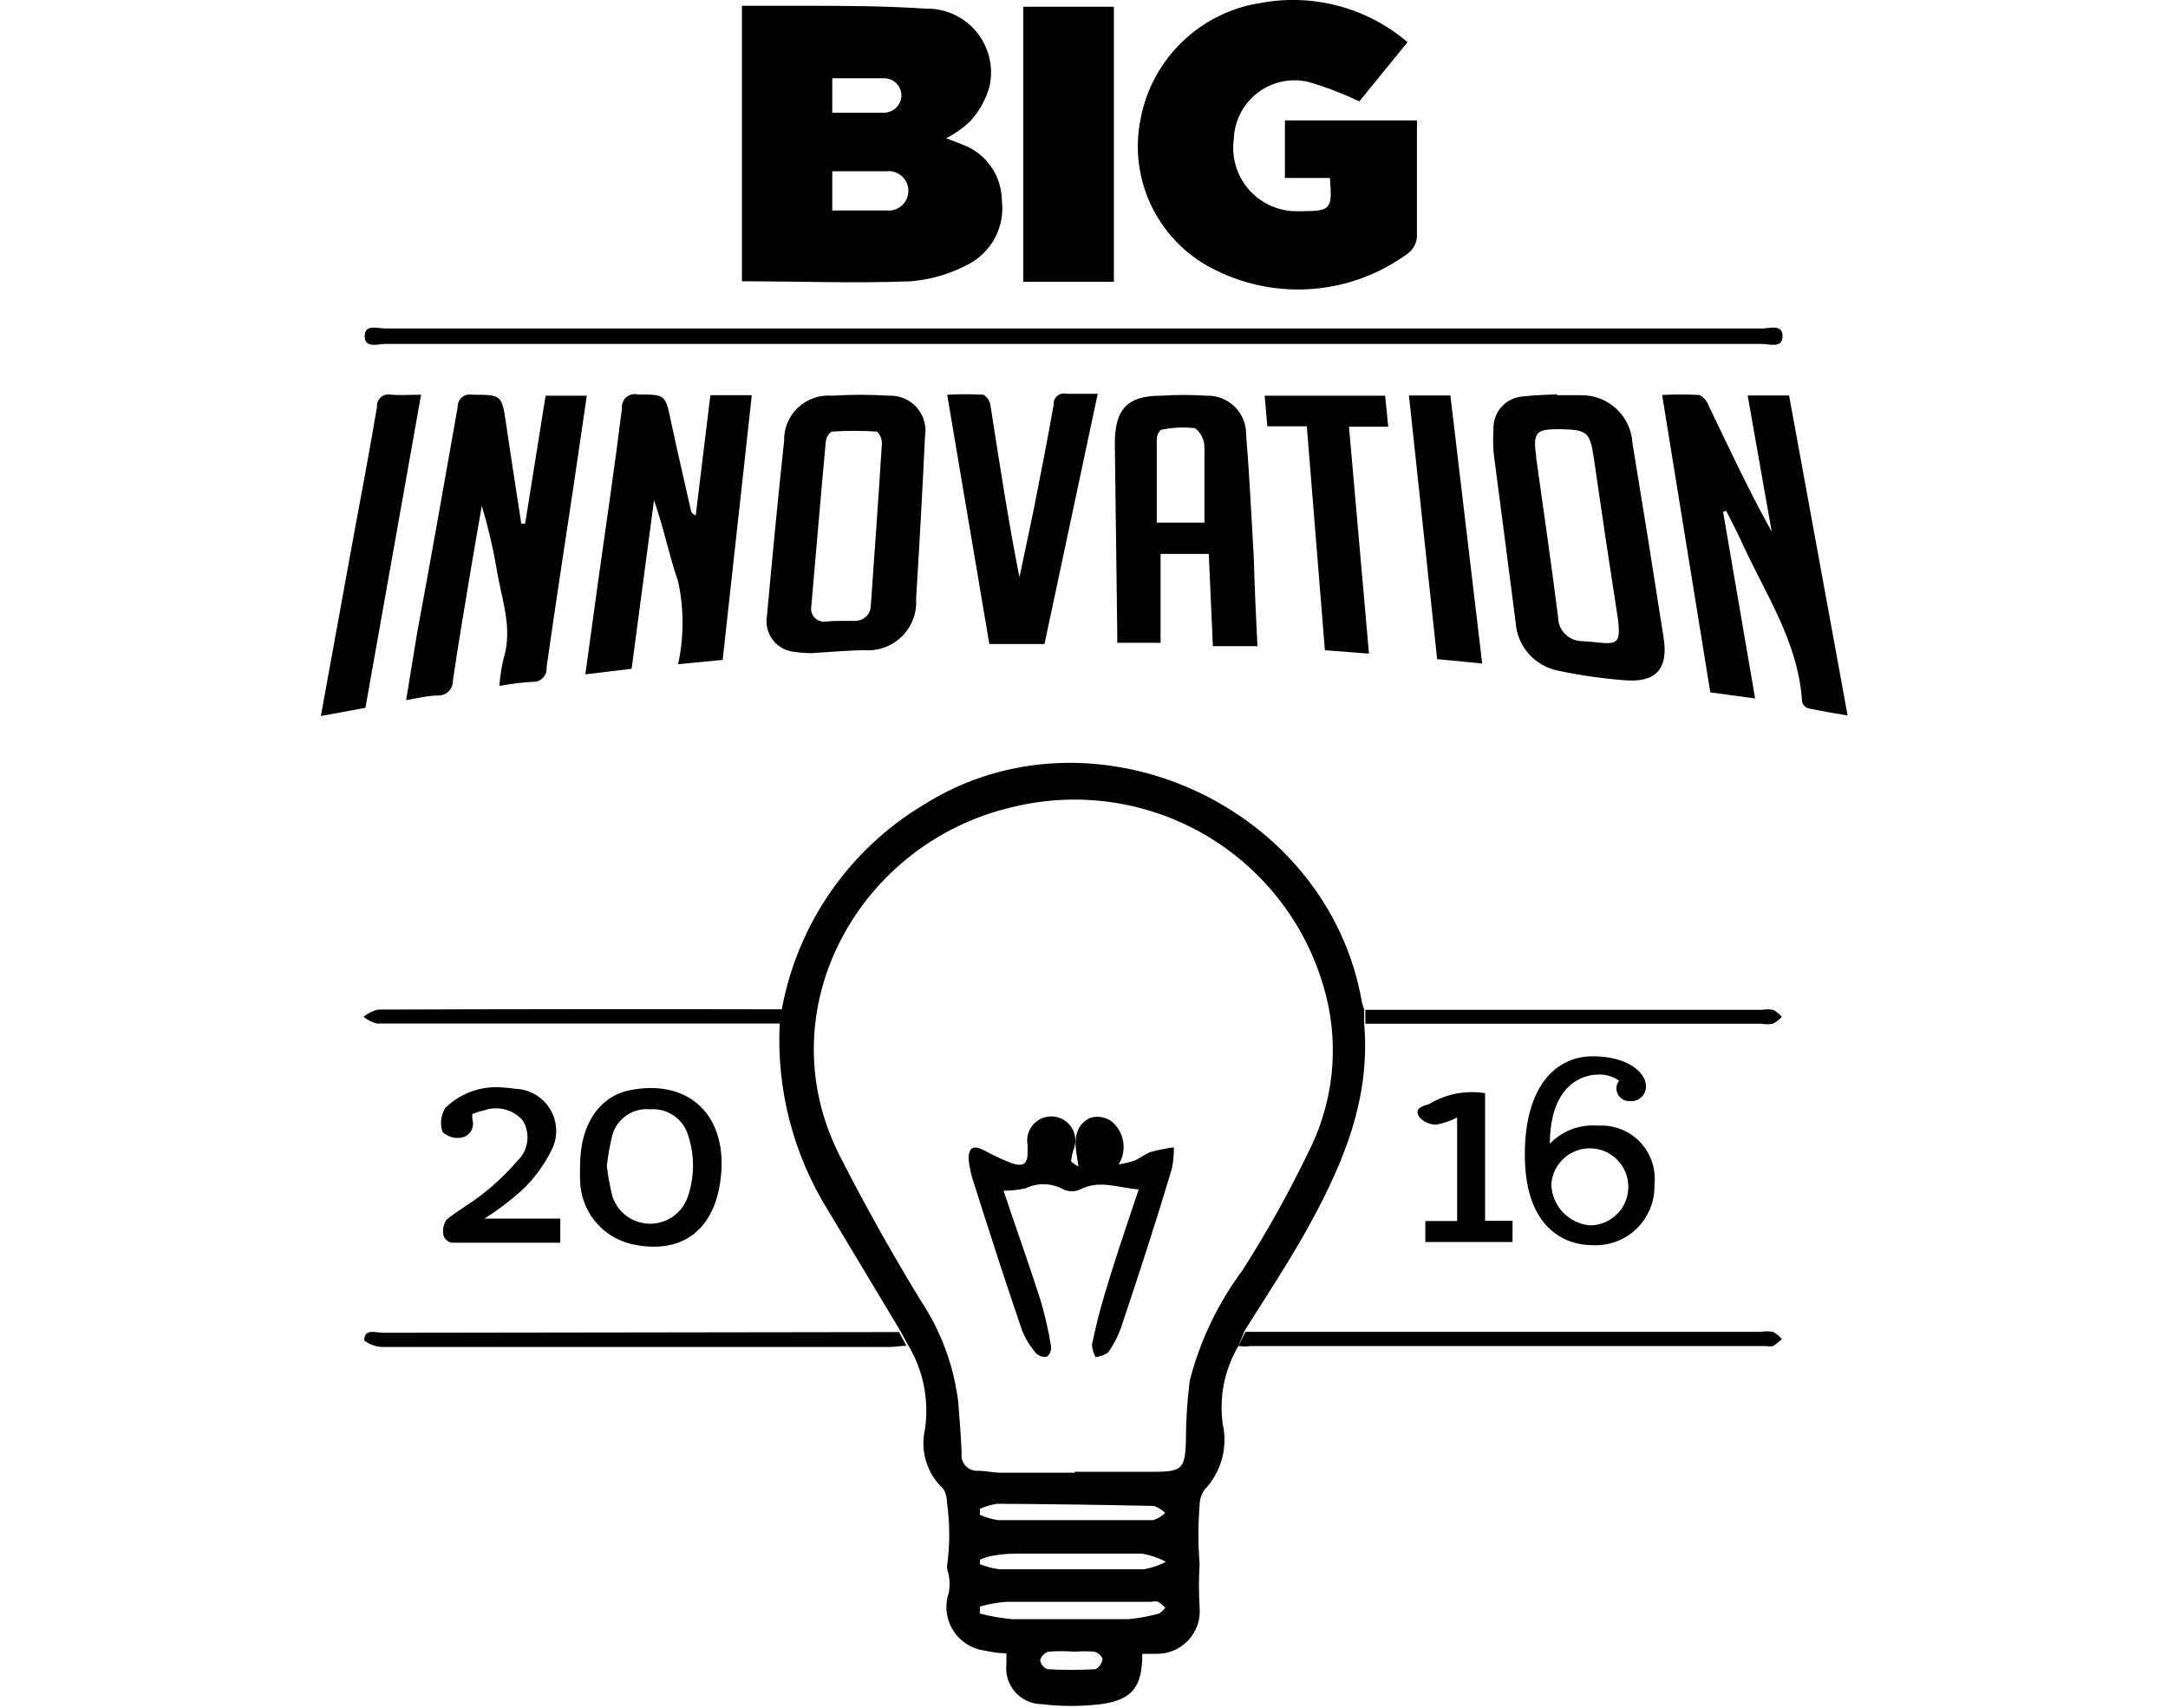
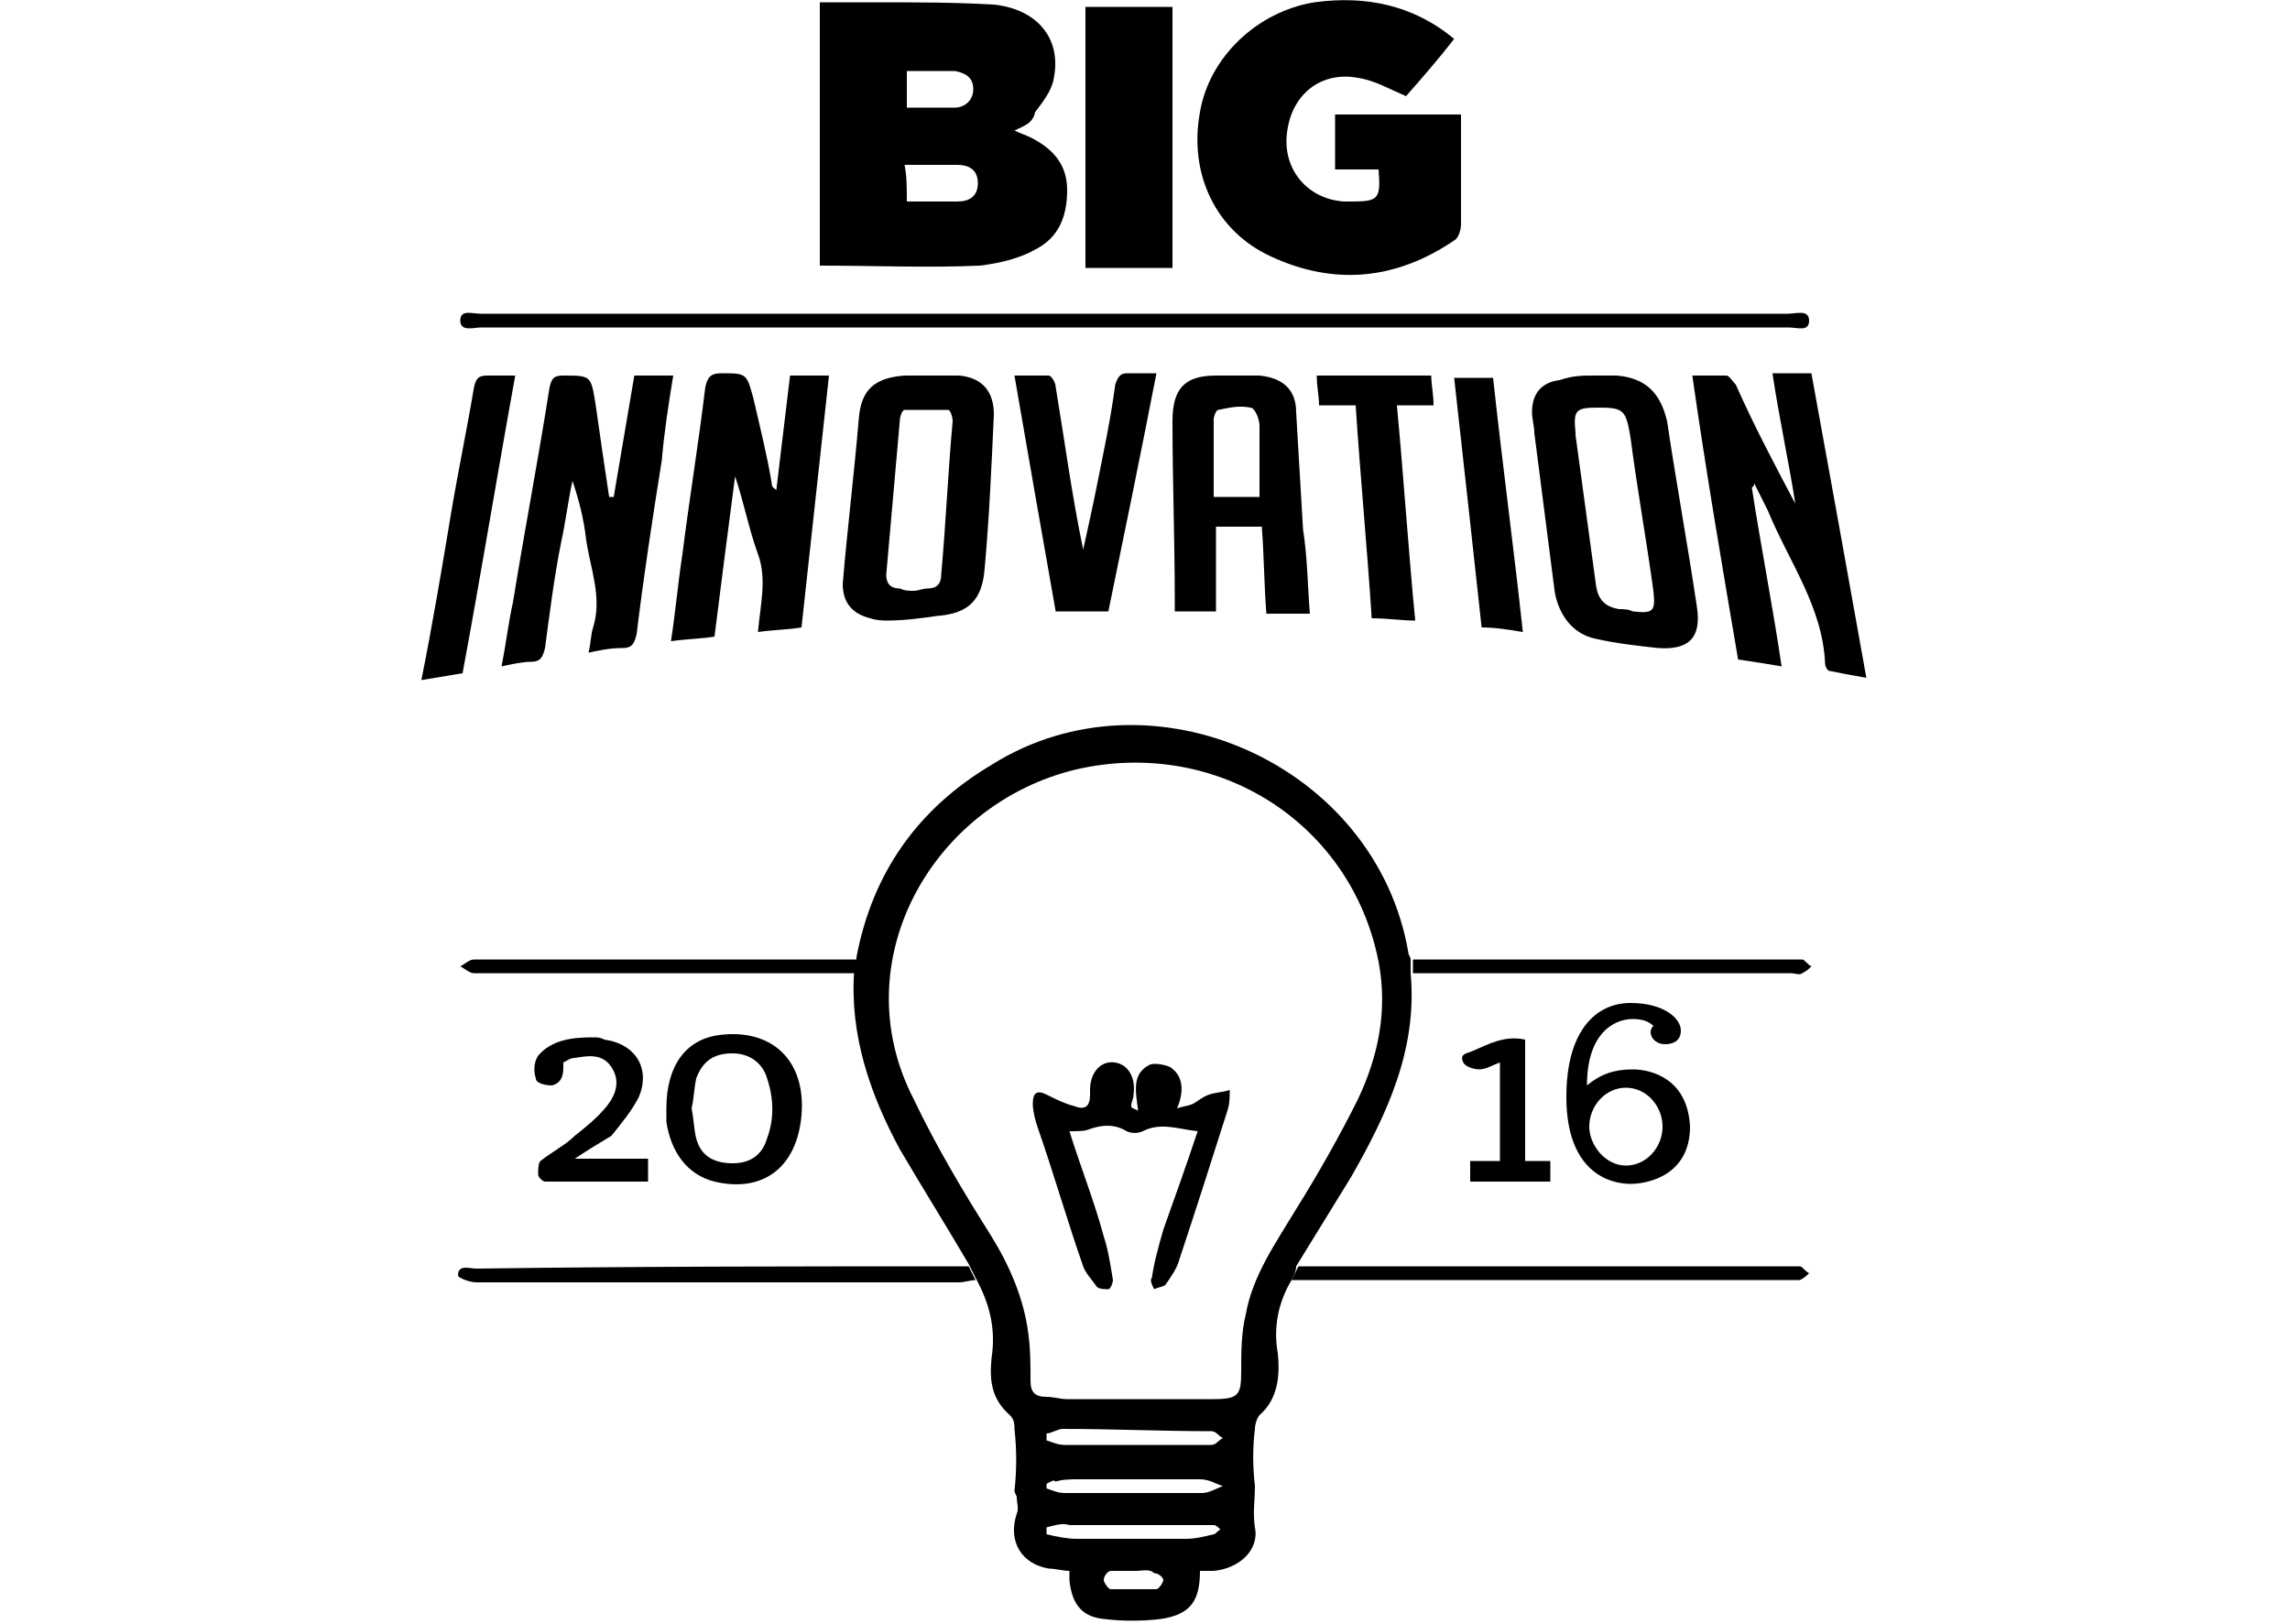
- <svg xmlns="http://www.w3.org/2000/svg" version="1.1" id="Layer_1" x="0px" y="0px" viewBox="0 0 90 70.9" enable-background="new 0 0 90 70.9" xml:space="preserve">
+ <svg xmlns="http://www.w3.org/2000/svg" version="1.1" id="Layer_1" x="0px" y="0px" width="100px" height="70.9px" viewBox="0 0 100 70.9" enable-background="new 0 0 100 70.9" xml:space="preserve">
  <g>
+     <path d="M56.4,55.9c-0.6,1-0.8,2.1-0.6,3.2c0.1,1,0,2-0.8,2.7c-0.1,0.1-0.2,0.4-0.2,0.6c-0.1,0.8-0.1,1.6,0,2.5   c0,0.6-0.1,1.2,0,1.8c0.2,1-0.7,1.8-1.8,1.9c-0.2,0-0.4,0-0.6,0c0,1.3-0.4,1.9-1.7,2.1c-0.8,0.1-1.7,0.1-2.5,0   c-1-0.1-1.4-0.7-1.5-1.7c0-0.1,0-0.3,0-0.4c-0.3,0-0.6-0.1-0.9-0.1c-1.2-0.2-1.8-1.2-1.4-2.4c0.1-0.2,0-0.5,0-0.7   c0-0.1-0.1-0.2-0.1-0.3c0.1-0.9,0.1-1.8,0-2.7c0-0.2,0-0.4-0.2-0.6c-0.8-0.7-0.9-1.5-0.8-2.5c0.2-1.3-0.1-2.4-0.7-3.5   c-0.1-0.2-0.2-0.4-0.3-0.6c-1-1.7-2-3.3-3-5c-1.3-2.4-2.2-5-2-7.8c0-0.2,0.1-0.4,0.1-0.6c0.7-3.7,2.7-6.5,5.9-8.4   c7-4.4,16.8,0,18.2,8.2c0,0.1,0.1,0.2,0.1,0.3c0,0.2,0,0.4,0,0.6c0.3,3.3-1,6.1-2.6,8.9c-0.8,1.3-1.6,2.6-2.4,3.9   C56.6,55.5,56.5,55.7,56.4,55.9z M49.6,61.1C49.6,61.1,49.6,61.1,49.6,61.1c1.1,0,2.2,0,3.4,0c1.1,0,1.2-0.2,1.2-1.2   c0-0.8,0-1.7,0.2-2.5c0.3-1.7,1.3-3.1,2.2-4.6c1-1.6,1.9-3.2,2.7-4.8c0.9-1.9,1.3-3.9,0.9-6c-1.2-6.1-7.1-9.8-13.2-8.4   c-6.3,1.5-10.2,8.4-7.1,14.4c1,2.1,2.2,4.1,3.4,6c0.8,1.3,1.4,2.7,1.6,4.2c0.1,0.7,0.1,1.4,0.1,2.1c0,0.5,0.2,0.7,0.7,0.7   c0.3,0,0.6,0.1,0.9,0.1C47.5,61.1,48.6,61.1,49.6,61.1z M45.7,64.8c0,0.1,0,0.1,0,0.2c0.3,0.1,0.5,0.2,0.8,0.2c2,0,4,0,6,0   c0.3,0,0.6-0.2,0.9-0.3c-0.3-0.1-0.6-0.3-1-0.3c-1.8,0-3.5,0-5.3,0c-0.3,0-0.7,0-1,0.1C46,64.6,45.9,64.7,45.7,64.8z M45.7,62.6   c0,0.1,0,0.2,0,0.3c0.3,0.1,0.5,0.2,0.8,0.2c2.1,0,4.3,0,6.4,0c0.2,0,0.3-0.2,0.5-0.3c-0.2-0.1-0.3-0.3-0.5-0.3   c-2.2,0-4.3-0.1-6.5-0.1C46.2,62.4,45.9,62.6,45.7,62.6z M45.7,66.7c0,0.1,0,0.2,0,0.3c0.4,0.1,0.9,0.2,1.3,0.2c1.6,0,3.2,0,4.8,0   c0.4,0,0.8-0.1,1.2-0.2c0.1,0,0.2-0.2,0.3-0.2c-0.1-0.1-0.2-0.2-0.3-0.2c-0.1,0-0.2,0-0.3,0c-2,0-4,0-6,0   C46.4,66.5,46.1,66.6,45.7,66.7z M49.6,68.6C49.6,68.6,49.6,68.6,49.6,68.6c-0.4,0-0.7,0-1.1,0c-0.1,0-0.3,0.2-0.3,0.4   c0,0.1,0.2,0.4,0.3,0.4c0.7,0,1.4,0,2,0c0.1,0,0.3-0.3,0.3-0.4c0-0.1-0.2-0.3-0.4-0.3C50.2,68.5,49.9,68.6,49.6,68.6z" />
+     <path d="M44.3,5.7c0.2,0.1,0.5,0.2,0.7,0.3c1,0.5,1.6,1.2,1.6,2.3c0,1.2-0.4,2.1-1.4,2.6c-0.7,0.4-1.6,0.6-2.4,0.7   c-2.3,0.1-4.6,0-7,0c0-3.8,0-7.6,0-11.5c0.8,0,1.5,0,2.3,0c1.8,0,3.6,0,5.3,0.1c1.9,0.2,3,1.5,2.6,3.3c-0.1,0.5-0.5,1-0.8,1.4   C45.1,5.4,44.7,5.5,44.3,5.7z M39.6,8.8c0.8,0,1.5,0,2.2,0c0.5,0,0.9-0.2,0.9-0.8c0-0.6-0.4-0.8-0.9-0.8c-0.7,0-1.5,0-2.3,0   C39.6,7.7,39.6,8.2,39.6,8.8z M39.6,4.7c0.7,0,1.4,0,2.1,0c0.4,0,0.8-0.3,0.8-0.8c0-0.5-0.3-0.7-0.8-0.8c-0.7,0-1.4,0-2.1,0   C39.6,3.7,39.6,4.2,39.6,4.7z" />
+     <path d="M60.2,7.4c-0.6,0-1.2,0-1.9,0c0-0.8,0-1.6,0-2.4c1.8,0,3.6,0,5.5,0c0,0.1,0,0.3,0,0.4c0,1.5,0,3,0,4.4   c0,0.2-0.1,0.6-0.3,0.7c-2.5,1.7-5.2,2-8,0.7c-2.4-1.1-3.6-3.6-3.1-6.3c0.4-2.4,2.5-4.4,5-4.8c2.2-0.3,4.3,0.1,6.1,1.6   c-0.7,0.9-1.4,1.7-2.1,2.5c-0.7-0.3-1.4-0.7-2.1-0.8c-1.6-0.3-2.9,0.7-3.1,2.4c-0.2,1.6,0.9,2.9,2.5,3c0.1,0,0.2,0,0.3,0   C60.2,8.8,60.3,8.7,60.2,7.4z" />
+     <path d="M76.5,21.3c0.4,2.6,0.9,5.1,1.3,7.8c-0.6-0.1-1.2-0.2-1.9-0.3c-0.7-4.1-1.4-8.2-2-12.4c0.5,0,1,0,1.5,0   c0.1,0,0.3,0.3,0.4,0.4c0.8,1.8,1.7,3.5,2.6,5.2c-0.3-1.9-0.7-3.7-1-5.7c0.6,0,1.1,0,1.7,0c0.8,4.4,1.6,8.8,2.4,13.3   c-0.6-0.1-1.1-0.2-1.6-0.3c-0.1,0-0.2-0.2-0.2-0.3c-0.1-2.5-1.6-4.5-2.5-6.7c-0.2-0.4-0.4-0.8-0.6-1.2   C76.6,21.2,76.6,21.2,76.5,21.3z" />
+     <path d="M25.7,28.5c0.1-0.4,0.1-0.8,0.2-1.1c0.4-1.3-0.1-2.5-0.3-3.8c-0.1-0.9-0.3-1.7-0.6-2.6c-0.2,0.9-0.3,1.8-0.5,2.7   c-0.3,1.5-0.5,3.1-0.7,4.6c-0.1,0.4-0.2,0.6-0.6,0.6c-0.4,0-0.8,0.1-1.3,0.2c0.2-1,0.3-1.9,0.5-2.8c0.5-3.1,1.1-6.2,1.6-9.4   c0.1-0.4,0.2-0.5,0.6-0.5c1.2,0,1.2,0,1.4,1.2c0.2,1.4,0.4,2.8,0.6,4.1c0.1,0,0.1,0,0.2,0c0.3-1.8,0.6-3.5,0.9-5.3   c0.6,0,1.1,0,1.7,0c-0.2,1.2-0.4,2.5-0.5,3.7c-0.4,2.5-0.8,5.1-1.1,7.6c-0.1,0.4-0.2,0.6-0.6,0.6C26.6,28.3,26.2,28.4,25.7,28.5z" />
+     <path d="M33.9,21.4c0.2-1.7,0.4-3.3,0.6-5c0.6,0,1.1,0,1.7,0c-0.4,3.7-0.8,7.3-1.2,11c-0.6,0.1-1.2,0.1-1.9,0.2   c0.1-1.2,0.4-2.3,0-3.4c-0.4-1.1-0.6-2.2-1-3.4c-0.3,2.3-0.6,4.6-0.9,7c-0.6,0.1-1.2,0.1-1.9,0.2c0.2-1.3,0.3-2.5,0.5-3.8   c0.3-2.4,0.7-4.8,1-7.3c0.1-0.4,0.2-0.6,0.7-0.6c1.1,0,1.1,0,1.4,1.1c0.3,1.3,0.6,2.5,0.8,3.7C33.7,21.3,33.8,21.3,33.9,21.4z" />
+     <path d="M69.6,16.4c0.3,0,0.7,0,1,0c1.2,0.1,1.9,0.7,2.2,2c0.4,2.7,0.9,5.4,1.3,8.1c0.2,1.3-0.3,1.9-1.7,1.8   c-0.9-0.1-1.8-0.2-2.7-0.4c-1-0.2-1.6-1-1.8-2c-0.3-2.3-0.6-4.7-0.9-7c0-0.3-0.1-0.6-0.1-0.9c0-0.8,0.4-1.3,1.2-1.4   C68.7,16.4,69.1,16.4,69.6,16.4C69.6,16.4,69.6,16.4,69.6,16.4z M69.8,17.8c-1,0-1.1,0.1-1,1.1c0,0,0,0,0,0.1   c0.3,2.2,0.6,4.4,0.9,6.6c0.1,0.6,0.4,0.9,1,1c0.2,0,0.4,0,0.6,0.1c0.9,0.1,1,0,0.9-0.9c-0.3-2.2-0.7-4.4-1-6.7   C71,17.9,70.9,17.8,69.8,17.8z" />
+     <path d="M51.2,11.7c-1.3,0-2.5,0-3.8,0c0-3.8,0-7.6,0-11.4c1.2,0,2.5,0,3.8,0C51.2,4.1,51.2,7.9,51.2,11.7z" />
+     <path d="M38.7,27.1c-0.1,0-0.4,0-0.7-0.1c-0.8-0.2-1.2-0.7-1.2-1.5c0.2-2.4,0.5-4.8,0.7-7.2c0.1-1.3,0.7-1.8,2-1.9   c0.8,0,1.6,0,2.4,0c1,0.1,1.5,0.7,1.5,1.7c-0.1,2.2-0.2,4.5-0.4,6.7c-0.1,1.4-0.7,2-2.1,2.1C40.2,27,39.5,27.1,38.7,27.1z    M39.9,25.8C39.9,25.8,39.9,25.8,39.9,25.8c0.2,0,0.4-0.1,0.6-0.1c0.4,0,0.6-0.2,0.6-0.6c0.2-2.2,0.3-4.5,0.5-6.7   c0-0.2-0.1-0.5-0.2-0.5c-0.6,0-1.3,0-1.9,0c-0.1,0-0.2,0.3-0.2,0.4c-0.2,2.3-0.4,4.5-0.6,6.8c0,0.4,0.2,0.6,0.6,0.6   C39.5,25.8,39.7,25.8,39.9,25.8z" />
+     <path d="M57.2,26.8c-0.6,0-1.2,0-1.9,0c-0.1-1.3-0.1-2.5-0.2-3.8c-0.7,0-1.3,0-2,0c0,1.2,0,2.4,0,3.7c-0.6,0-1.2,0-1.8,0   c0-0.2,0-0.3,0-0.5c0-2.6-0.1-5.2-0.1-7.8c0-1.4,0.5-2,1.9-2c0.6,0,1.3,0,1.9,0c1,0.1,1.6,0.6,1.6,1.6c0.1,1.7,0.2,3.4,0.3,5.1   C57.1,24.4,57.1,25.6,57.2,26.8z M55,21.7c0-1.1,0-2.1,0-3.1c0-0.3-0.2-0.8-0.4-0.8c-0.5-0.1-0.9,0-1.4,0.1c-0.1,0-0.2,0.3-0.2,0.4   c0,1.1,0,2.3,0,3.4C53.8,21.7,54.4,21.7,55,21.7z" />
+     <path d="M49.5,14.3c-9.5,0-19,0-28.5,0c-0.3,0-0.9,0.2-0.9-0.3c0-0.5,0.5-0.3,0.9-0.3c19,0,38.1,0,57.1,0c0.3,0,0.9-0.2,0.9,0.3   c0,0.5-0.5,0.3-0.9,0.3C68.6,14.3,59,14.3,49.5,14.3z" />
+     <path d="M48.4,26.7c-0.8,0-1.5,0-2.3,0c-0.6-3.4-1.2-6.8-1.8-10.3c0.5,0,1,0,1.5,0c0.1,0,0.3,0.3,0.3,0.5c0.4,2.4,0.7,4.7,1.2,7.1   c0.2-0.9,0.4-1.8,0.6-2.8c0.3-1.5,0.6-2.9,0.8-4.4c0.1-0.3,0.2-0.5,0.5-0.5c0.4,0,0.8,0,1.3,0C49.8,19.9,49.1,23.3,48.4,26.7z" />
+     <path d="M61,17.7c0.3,3.2,0.5,6.3,0.8,9.4c-0.6,0-1.2-0.1-1.9-0.1c-0.2-3.1-0.5-6.2-0.7-9.3c-0.5,0-1.1,0-1.6,0   c0-0.4-0.1-0.8-0.1-1.3c1.7,0,3.3,0,5,0c0,0.4,0.1,0.8,0.1,1.3C62.1,17.7,61.6,17.7,61,17.7z" />
+     <path d="M22.5,16.4c-0.8,4.4-1.5,8.7-2.3,13c-0.6,0.1-1.2,0.2-1.8,0.3c0.5-2.5,0.9-4.9,1.3-7.3c0.3-1.8,0.7-3.7,1-5.5   c0.1-0.4,0.2-0.5,0.6-0.5C21.6,16.4,22,16.4,22.5,16.4z" />
+     <path d="M64.7,27.4c-0.4-3.7-0.8-7.3-1.2-10.9c0.6,0,1.1,0,1.7,0c0.4,3.7,0.9,7.4,1.3,11.1C65.9,27.5,65.3,27.4,64.7,27.4z" />
+     <path d="M29.1,48.4c0-1.8,0.8-3,2.3-3.2c2.3-0.3,3.8,1.1,3.6,3.5c-0.2,2.3-1.7,3.4-3.8,2.9c-1.2-0.3-1.9-1.3-2.1-2.6   C29.1,48.8,29.1,48.6,29.1,48.4z M30.2,48.4c0.1,0.5,0.1,0.9,0.2,1.3c0.2,0.8,0.8,1.1,1.6,1.1c0.8,0,1.3-0.4,1.5-1.1   c0.3-0.8,0.3-1.7,0-2.6c-0.2-0.7-0.8-1.1-1.5-1.1c-0.8,0-1.3,0.3-1.6,1.1C30.3,47.6,30.3,48,30.2,48.4z" />
+     <path d="M25.1,50.6c1.1,0,2.1,0,3.2,0c0,0.4,0,0.7,0,1c-1.5,0-3,0-4.5,0c-0.1,0-0.3-0.2-0.3-0.3c0-0.2,0-0.5,0.1-0.6   c0.5-0.4,1.1-0.7,1.5-1.1c0.5-0.4,1-0.8,1.4-1.3c0.4-0.5,0.6-1.1,0.2-1.7c-0.4-0.6-1-0.5-1.6-0.4c-0.2,0-0.3,0.1-0.5,0.2   c0,0.1,0,0.1,0,0.2c0,0.4-0.1,0.7-0.5,0.8c-0.3,0-0.7-0.1-0.7-0.3c-0.1-0.3-0.1-0.7,0.1-1c0.6-0.7,1.5-0.8,2.4-0.8   c0.2,0,0.3,0,0.5,0.1c1.4,0.2,2,1.3,1.5,2.5c-0.3,0.6-0.8,1.2-1.2,1.7C26.2,49.9,25.7,50.2,25.1,50.6z" />
+     <path d="M42.3,55.3c0.1,0.2,0.2,0.4,0.3,0.6c-0.2,0-0.5,0.1-0.7,0.1c-7,0-14,0-21.1,0c-0.3,0-0.8-0.2-0.8-0.3   c0-0.5,0.5-0.3,0.8-0.3C28,55.3,35.2,55.3,42.3,55.3z" />
+     <path d="M56.4,55.9c0.1-0.2,0.2-0.4,0.3-0.6c7.1,0,14.2,0,21.4,0c0.2,0,0.4,0,0.5,0c0.1,0,0.2,0.2,0.4,0.3   c-0.1,0.1-0.2,0.2-0.4,0.3c-0.1,0-0.2,0-0.3,0c-7.1,0-14.3,0-21.4,0C56.7,55.9,56.6,55.9,56.4,55.9z" />
+     <path d="M64.2,51.6c0-0.3,0-0.6,0-0.9c0.4,0,0.9,0,1.3,0c0-1.5,0-2.8,0-4.3c-0.3,0.1-0.6,0.3-0.9,0.3c-0.2,0-0.6-0.1-0.7-0.3   c-0.2-0.4,0.2-0.4,0.4-0.5c0.7-0.3,1.4-0.7,2.3-0.5c0,1.7,0,3.5,0,5.3c0.4,0,0.8,0,1.1,0c0,0.3,0,0.6,0,0.9   C66.6,51.6,65.4,51.6,64.2,51.6z" />
+     <path d="M37.5,41.9c0,0.2-0.1,0.4-0.1,0.6c-5.6,0-11.2,0-16.7,0c-0.2,0-0.4-0.2-0.6-0.3c0.2-0.1,0.4-0.3,0.6-0.3   C26.3,41.9,31.9,41.9,37.5,41.9z" />
+     <path d="M61.7,42.5c0-0.2,0-0.4,0-0.6c1.6,0,3.2,0,4.8,0c3.9,0,7.8,0,11.7,0c0.2,0,0.3,0,0.5,0c0.1,0,0.2,0.2,0.4,0.3   c-0.1,0.1-0.2,0.2-0.4,0.3c-0.1,0.1-0.3,0-0.5,0C72.6,42.5,67.2,42.5,61.7,42.5z" />
+     <path d="M52.3,49.4c-0.9-0.1-1.6-0.4-2.4,0c-0.2,0.1-0.5,0.1-0.7,0c-0.5-0.3-1-0.3-1.6-0.1c-0.2,0.1-0.5,0.1-0.9,0.1   c0.5,1.6,1.1,3.1,1.5,4.6c0.2,0.6,0.3,1.3,0.4,1.9c0,0.1-0.1,0.4-0.2,0.4c-0.1,0-0.4,0-0.5-0.1c-0.2-0.3-0.5-0.6-0.6-0.9   c-0.7-2-1.3-4.1-2-6.1c-0.1-0.3-0.2-0.7-0.2-1c0-0.5,0.2-0.6,0.6-0.4c0.4,0.2,0.8,0.4,1.2,0.5c0.5,0.2,0.7,0,0.7-0.5   c0-0.1,0-0.2,0-0.2c0-0.8,0.5-1.3,1.1-1.2c0.6,0.1,0.9,0.7,0.8,1.4c0,0.2-0.1,0.3-0.1,0.5c0,0.1,0.1,0.1,0.3,0.2   c-0.1-0.8-0.3-1.6,0.5-2c0.2-0.1,0.7,0,0.9,0.1c0.6,0.4,0.6,1.1,0.3,1.8c0.3-0.1,0.5-0.1,0.7-0.2c0.2-0.1,0.4-0.3,0.7-0.4   c0.3-0.1,0.6-0.1,0.9-0.2c0,0.3,0,0.6-0.1,0.9c-0.7,2.2-1.4,4.4-2.1,6.5c-0.1,0.4-0.4,0.8-0.6,1.1c-0.1,0.1-0.3,0.1-0.5,0.2   c-0.1-0.2-0.2-0.4-0.1-0.5c0.1-0.7,0.3-1.4,0.5-2.1C51.3,52.3,51.8,50.9,52.3,49.4z" />
    <g>
-       <path d="M51.41,55.89a5,5,0,0,0-.65,3.24A3,3,0,0,1,50,61.86a1.12,1.12,0,0,0-.2.63,15.24,15.24,0,0,0,0,2.46,14.06,14.06,0,0,0,0,1.8A1.77,1.77,0,0,1,48,68.67c-0.19,0-.39,0-0.58,0,0,1.35-.39,1.91-1.72,2.09a10.2,10.2,0,0,1-2.46,0,1.49,1.49,0,0,1-1.46-1.68c0-.14,0-0.27,0-0.43-0.33,0-.64-0.06-0.94-0.12a1.82,1.82,0,0,1-1.45-2.4,2.22,2.22,0,0,0,0-.72,1.86,1.86,0,0,1-.08-0.34,9.59,9.59,0,0,0,0-2.7,1,1,0,0,0-.15-0.55,2.58,2.58,0,0,1-.76-2.48,5.29,5.29,0,0,0-.72-3.52l-0.31-.57c-1-1.67-2-3.33-3-5a13.39,13.39,0,0,1-2-7.78l0.09-.59a12.55,12.55,0,0,1,5.86-8.45c7-4.44,16.81,0,18.22,8.2a2.06,2.06,0,0,0,.09.28l0,0.58c0.29,3.29-1,6.13-2.55,8.87-0.76,1.33-1.61,2.61-2.42,3.91Zm-6.8,5.22h0c1.12,0,2.25,0,3.37,0s1.21-.18,1.25-1.25a19.75,19.75,0,0,1,.16-2.53,13.14,13.14,0,0,1,2.2-4.6c1-1.57,1.9-3.18,2.7-4.84a9.33,9.33,0,0,0,.88-6A10.77,10.77,0,0,0,42,33.52C35.67,35,31.8,41.91,34.84,47.95,35.88,50,37,52,38.22,54a9.72,9.72,0,0,1,1.56,4.22c0.06,0.71.11,1.42,0.14,2.13a0.64,0.64,0,0,0,.68.72c0.29,0,.59.07,0.88,0.08h3.14Zm-3.93,3.65v0.19a3.41,3.41,0,0,0,.81.21c2,0,4,0,6,0a3.2,3.2,0,0,0,.91-0.31,3.25,3.25,0,0,0-1-.34c-1.75,0-3.5,0-5.26,0a5.66,5.66,0,0,0-1,.1A2.07,2.07,0,0,0,40.69,64.76Zm0-2.12V62.9a2.88,2.88,0,0,0,.75.22q3.22,0,6.44,0a1.28,1.28,0,0,0,.5-0.3,1.21,1.21,0,0,0-.47-0.29q-3.25-.07-6.5-0.09A2.69,2.69,0,0,0,40.7,62.64Zm0,4.06V67a8.35,8.35,0,0,0,1.33.23c1.62,0,3.23,0,4.85,0A7.26,7.26,0,0,0,48.11,67a0.76,0.76,0,0,0,.26-0.25,1.69,1.69,0,0,0-.29-0.24,0.67,0.67,0,0,0-.29,0c-2,0-4,0-6,0A5.34,5.34,0,0,0,40.71,66.7Zm3.91,1.88h0a7.24,7.24,0,0,0-1.06,0,0.52,0.52,0,0,0-.35.36,0.49,0.49,0,0,0,.3.37,18.23,18.23,0,0,0,2,0,0.57,0.57,0,0,0,.29-0.43,0.51,0.51,0,0,0-.35-0.3A5.43,5.43,0,0,0,44.63,68.58Z" />
-       <path d="M39.28,5.74L39.95,6a2.5,2.5,0,0,1,1.64,2.32A2.63,2.63,0,0,1,40.15,11a6.12,6.12,0,0,1-2.35.68c-2.3.09-4.61,0-7,0V0.24c0.78,0,1.55,0,2.31,0,1.77,0,3.56,0,5.32.12a2.65,2.65,0,0,1,2.64,3.26,3.56,3.56,0,0,1-.82,1.44A4.18,4.18,0,0,1,39.28,5.74Zm-4.72,3c0.75,0,1.5,0,2.24,0a0.82,0.82,0,1,0,0-1.63c-0.74,0-1.48,0-2.25,0V8.77Zm0-4.06c0.74,0,1.43,0,2.11,0A0.73,0.73,0,0,0,37.42,4a0.72,0.72,0,0,0-.75-0.75c-0.7,0-1.4,0-2.12,0V4.72Z" />
-       <path d="M55.21,7.39H53.34V5h5.48a2.88,2.88,0,0,1,0,.38c0,1.48,0,3,0,4.44a0.94,0.94,0,0,1-.33.67,7.69,7.69,0,0,1-8,.74,5.71,5.71,0,0,1-3.14-6.3,6,6,0,0,1,5-4.81,7.32,7.32,0,0,1,6.08,1.63L56.43,4.21a14.16,14.16,0,0,0-2.12-.81,2.52,2.52,0,0,0-3.09,2.37,2.63,2.63,0,0,0,2.54,3h0.3C55.25,8.76,55.31,8.69,55.21,7.39Z" />
-       <path d="M71.53,21.25L72.86,29,71,28.75,69,16.4a14.28,14.28,0,0,1,1.54,0,0.77,0.77,0,0,1,.39.44c0.84,1.75,1.66,3.51,2.62,5.24l-1-5.66h1.72l2.43,13.29c-0.58-.1-1.12-0.19-1.64-0.3a0.39,0.39,0,0,1-.25-0.27c-0.15-2.49-1.55-4.51-2.53-6.68-0.19-.42-0.41-0.83-0.62-1.25Z" />
-       <path d="M20.73,28.48a7.46,7.46,0,0,1,.17-1.12c0.41-1.3-.1-2.53-0.29-3.78A22,22,0,0,0,20,21c-0.15.89-.31,1.78-0.46,2.67-0.25,1.53-.52,3.07-0.74,4.61a0.6,0.6,0,0,1-.63.6c-0.41,0-.82.11-1.31,0.19,0.16-1,.31-1.89.46-2.81C17.9,23.15,18.45,20,19,16.9a0.5,0.5,0,0,1,.6-0.51c1.23,0,1.23,0,1.41,1.21,0.2,1.38.42,2.76,0.63,4.14h0.16l0.85-5.31h1.71c-0.18,1.24-.36,2.46-0.54,3.68-0.38,2.53-.77,5.06-1.13,7.6a0.55,0.55,0,0,1-.61.6A12.6,12.6,0,0,0,20.73,28.48Z" />
-       <path d="M28.88,21.41l0.61-5h1.72L30,27.4l-1.85.18a8.11,8.11,0,0,0,0-3.44c-0.38-1.09-.6-2.24-1-3.37l-0.93,7L24.3,28c0.18-1.3.35-2.55,0.52-3.79,0.34-2.42.7-4.84,1-7.26a0.53,0.53,0,0,1,.66-0.57c1.15,0,1.14,0,1.38,1.14s0.56,2.5.84,3.75A0.67,0.67,0,0,0,28.88,21.41Z" />
-       <path d="M64.62,16.41c0.34,0,.67,0,1,0a2.11,2.11,0,0,1,2.15,2q0.66,4,1.29,8.06c0.21,1.33-.33,1.9-1.68,1.77a21,21,0,0,1-2.69-.39,2.19,2.19,0,0,1-1.77-2c-0.3-2.35-.61-4.69-0.91-7A6,6,0,0,1,62,17.85a1.31,1.31,0,0,1,1.24-1.39c0.47-.06.94-0.06,1.42-0.09v0Zm0.15,1.41c-1,0-1.14.1-1,1.12V19c0.31,2.21.63,4.41,0.91,6.62a1,1,0,0,0,1,1l0.59,0.05c0.91,0.11,1,0,.9-0.94q-0.52-3.33-1-6.67C66,17.92,65.9,17.85,64.77,17.82Z" />
-       <path d="M46.24,11.7H42.48V0.28h3.76V11.7Z" />
-       <path d="M33.7,27.12A5,5,0,0,1,33,27.07a1.28,1.28,0,0,1-1.16-1.51c0.22-2.42.45-4.83,0.71-7.24a1.84,1.84,0,0,1,2-1.89,18.79,18.79,0,0,1,2.37,0,1.45,1.45,0,0,1,1.48,1.69q-0.16,3.37-.37,6.74A2,2,0,0,1,35.93,27C35.24,27,34.55,27.07,33.7,27.12Zm1.15-1.34v0l0.65,0a0.64,0.64,0,0,0,.65-0.64c0.16-2.24.32-4.48,0.46-6.72a0.69,0.69,0,0,0-.2-0.5,15,15,0,0,0-1.89,0,0.59,0.59,0,0,0-.24.43c-0.21,2.27-.4,4.55-0.6,6.82a0.54,0.54,0,0,0,.59.64C34.46,25.79,34.66,25.78,34.85,25.78Z" />
-       <path d="M52.2,26.83H50.35L50.18,23h-2v3.69h-1.8c0-.15,0-0.3,0-0.45q-0.05-3.91-.1-7.81c0-1.42.49-2,1.92-2a14.55,14.55,0,0,1,1.89,0,1.59,1.59,0,0,1,1.64,1.61c0.14,1.71.22,3.43,0.32,5.14C52.08,24.39,52.14,25.59,52.2,26.83ZM50,21.7c0-1.05,0-2.09,0-3.12a1,1,0,0,0-.39-0.8,4.3,4.3,0,0,0-1.42.07,0.55,0.55,0,0,0-.17.4c0,1.14,0,2.27,0,3.45h2Z" />
-       <path d="M44.5,14.28H16c-0.31,0-.86.2-0.86-0.32s0.55-.32.86-0.32q28.57,0,57.14,0c0.31,0,.86-0.2.86,0.32s-0.55.32-.86,0.32H44.5Z" />
-       <path d="M43.36,26.74H41.07L39.32,16.39a14,14,0,0,1,1.51,0,0.65,0.65,0,0,1,.29.46c0.37,2.37.73,4.74,1.2,7.12,0.19-.92.39-1.83,0.58-2.75,0.29-1.47.58-2.94,0.84-4.41a0.43,0.43,0,0,1,.53-0.46c0.4,0,.81,0,1.3,0Z" />
-       <path d="M56,17.72l0.83,9.42L55,27,54.25,17.7H52.61L52.5,16.43h5l0.13,1.29H56Z" />
-       <path d="M17.48,16.39l-2.31,13-1.85.34,1.33-7.31c0.34-1.84.69-3.68,1-5.52a0.48,0.48,0,0,1,.6-0.51C16.62,16.42,17,16.39,17.48,16.39Z" />
-       <path d="M59.66,27.37L58.49,16.42h1.72l1.32,11.13Z" />
-       <path d="M24.08,48.41c0-1.77.85-3,2.28-3.18,2.28-.35,3.77,1.09,3.58,3.48s-1.67,3.44-3.79,2.93A2.77,2.77,0,0,1,24.08,49C24.07,48.8,24.08,48.61,24.08,48.41Zm1.11,0a10.81,10.81,0,0,0,.23,1.26,1.65,1.65,0,0,0,3.14,0,4,4,0,0,0,0-2.55A1.52,1.52,0,0,0,27,46.06a1.49,1.49,0,0,0-1.58,1.07A10.2,10.2,0,0,0,25.19,48.42Z" />
-       <path d="M20.11,50.6h3.15v1c-1.53,0-3,0-4.52,0a0.46,0.46,0,0,1-.33-0.3,0.87,0.87,0,0,1,.12-0.65c0.48-.4,1.05-0.7,1.54-1.1a10,10,0,0,0,1.4-1.34,1.35,1.35,0,0,0,.23-1.69,1.48,1.48,0,0,0-1.62-.41,2.64,2.64,0,0,0-.47.15,0.93,0.93,0,0,0,0,.22,0.59,0.59,0,0,1-.47.76A0.91,0.91,0,0,1,18.37,47a1.17,1.17,0,0,1,.12-1,3,3,0,0,1,2.43-.84,3,3,0,0,1,.47.05,1.75,1.75,0,0,1,1.51,2.54,5.93,5.93,0,0,1-1.24,1.68A11.91,11.91,0,0,1,20.11,50.6Z" />
-       <path d="M37.32,55.31l0.31,0.57c-0.23,0-.47.05-0.7,0.05q-10.53,0-21.06,0a1.32,1.32,0,0,1-.75-0.27c0-.52.49-0.32,0.78-0.32Z" />
-       <path d="M51.41,55.89l0.29-.59H73.07a1.76,1.76,0,0,1,.53,0,1.32,1.32,0,0,1,.37.3,2.44,2.44,0,0,1-.36.29,0.69,0.69,0,0,1-.29,0H51.88C51.73,55.93,51.57,55.9,51.41,55.89Z" />
-       <path d="M59.17,51.57V50.7h1.32v-4.3a3,3,0,0,1-.88.3,0.93,0.93,0,0,1-.7-0.33c-0.22-.37.17-0.44,0.42-0.53a3.45,3.45,0,0,1,2.32-.45v5.3h1.14v0.88H59.17Z" />
-       <path d="M32.47,41.91l-0.09.59q-8.37,0-16.74,0a1.49,1.49,0,0,1-.55-0.28,1.59,1.59,0,0,1,.59-0.3Q24.07,41.89,32.47,41.91Z" />
-       <path d="M56.68,42.51l0-.58,4.79,0H73.14a1.46,1.46,0,0,1,.47,0,1.4,1.4,0,0,1,.36.29,1.49,1.49,0,0,1-.37.29,1.44,1.44,0,0,1-.47,0H56.68Z" />
-       <path d="M47.27,49.39c-0.89-.08-1.64-0.41-2.43,0a0.85,0.85,0,0,1-.69,0,1.7,1.7,0,0,0-1.57-.05,3.91,3.91,0,0,1-.92.1C42.18,51,42.71,52.47,43.2,54a15.55,15.55,0,0,1,.43,1.89,0.5,0.5,0,0,1-.16.44A0.51,0.51,0,0,1,43,56.18a3.37,3.37,0,0,1-.57-0.94c-0.69-2-1.35-4.07-2-6.11a4.41,4.41,0,0,1-.22-1c0-.48.18-0.59,0.62-0.38a9.44,9.44,0,0,0,1.17.55c0.52,0.17.67,0,.66-0.51,0-.08,0-0.16,0-0.24a1,1,0,1,1,1.9.2,2.87,2.87,0,0,0-.1.46,0.91,0.91,0,0,0,.31.22c-0.12-.79-0.33-1.56.45-2a1,1,0,0,1,.91.12,1.38,1.38,0,0,1,.31,1.8,4.46,4.46,0,0,0,.66-0.16c0.23-.1.44-0.28,0.68-0.36a7.63,7.63,0,0,1,.95-0.19,4.19,4.19,0,0,1-.08.88C48,50.7,47.29,52.88,46.58,55A4.24,4.24,0,0,1,46,56.16a1.14,1.14,0,0,1-.52.19,1.26,1.26,0,0,1-.15-0.52c0.15-.69.31-1.38,0.52-2.06C46.27,52.34,46.76,50.91,47.27,49.39Z" />
-       <path class="cls-1" d="M66.34,46.74a2.47,2.47,0,0,0-2,.75c0-2.32,1.24-2.87,2-2.87a1.39,1.39,0,0,1,.87.25,0.53,0.53,0,0,0,.45.85,0.61,0.61,0,0,0,.67-0.63c0-.5-0.68-1.23-2.21-1.23S63.3,45.1,63.3,47.94c0,3.32,1.95,3.76,2.76,3.76a2.44,2.44,0,0,0,2.62-2.51A2.21,2.21,0,0,0,66.34,46.74ZM66,50.88a1.76,1.76,0,0,1-1.6-1.7A1.6,1.6,0,1,1,66,50.88Z" />
+       <path d="M71.3,46.7c-0.8,0-1.4,0.2-2,0.7c0-2.3,1.2-2.9,2-2.9c0.4,0,0.7,0.1,0.9,0.3c-0.3,0.3,0,0.8,0.5,0.8    c0.3,0,0.7-0.1,0.7-0.6c0-0.5-0.7-1.2-2.2-1.2s-2.8,1.2-2.8,4.1c0,3.3,1.9,3.8,2.8,3.8c0.8,0,2.6-0.4,2.6-2.5    C73.7,47.1,72.1,46.7,71.3,46.7z M71,50.9c-0.9,0-1.6-0.9-1.6-1.7c0-0.9,0.7-1.7,1.6-1.7c0.9,0,1.6,0.8,1.6,1.7    C72.6,50.1,71.9,50.9,71,50.9z" />
    </g>
  </g>
</svg>
